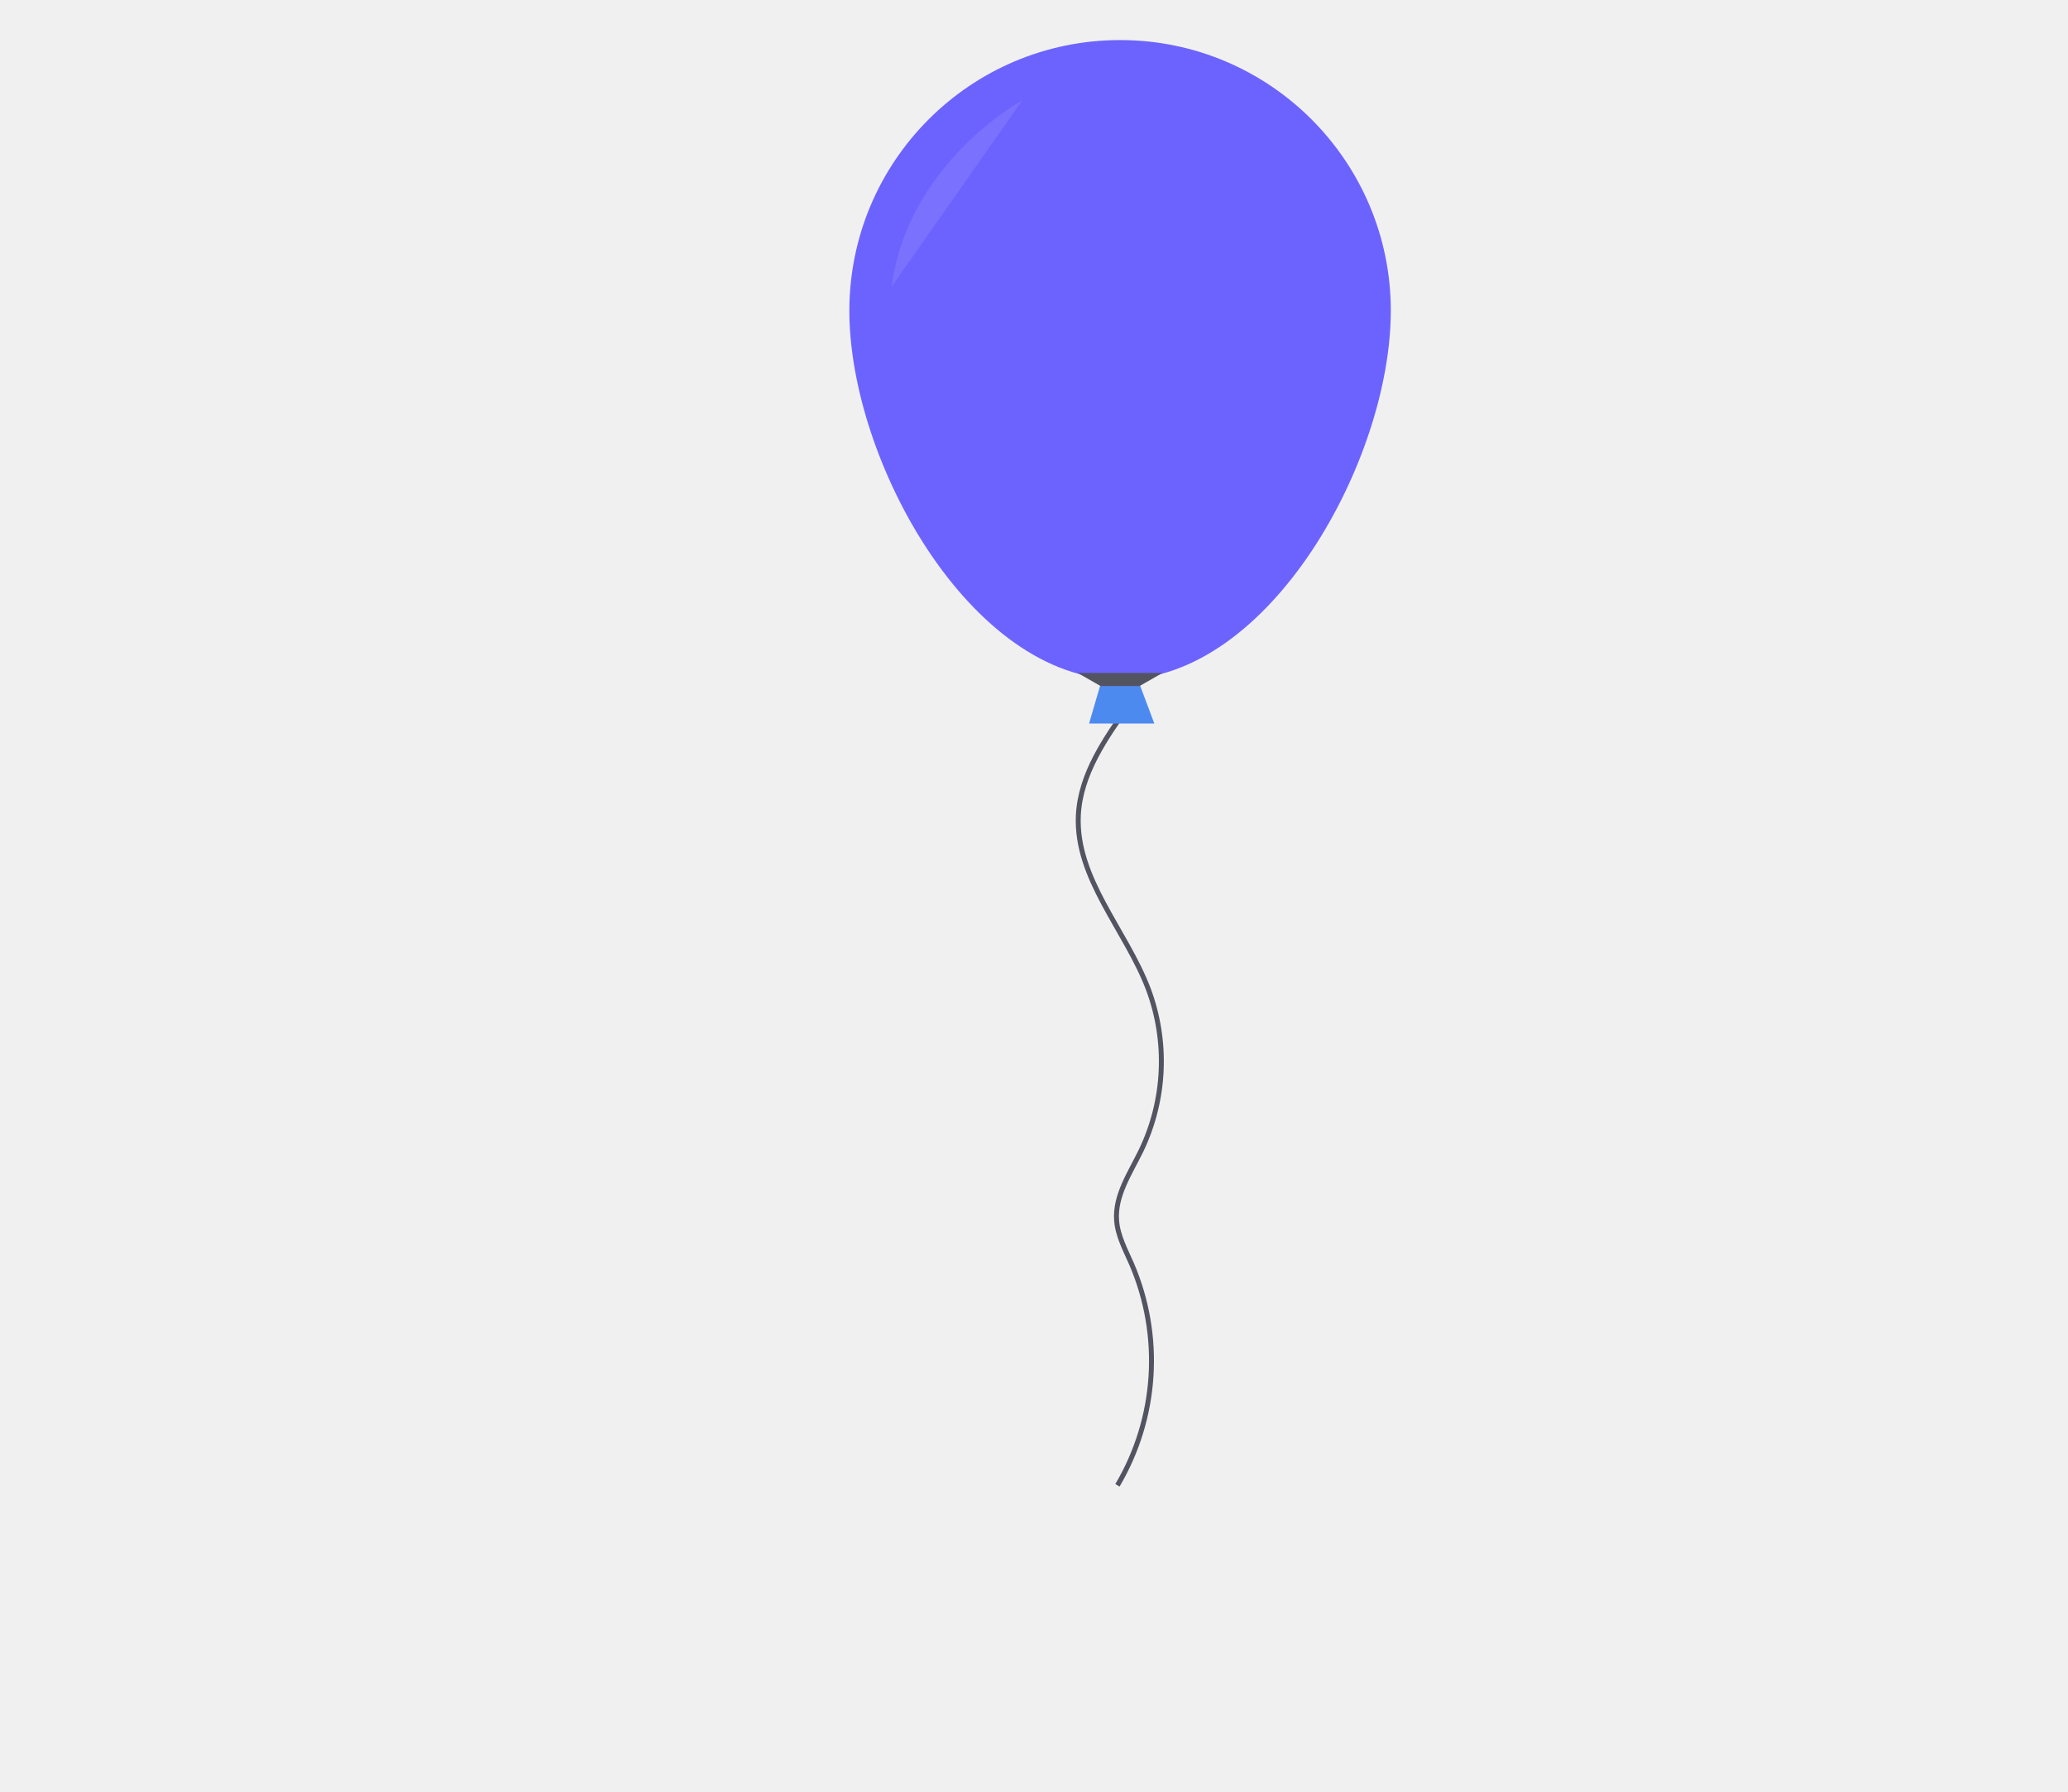
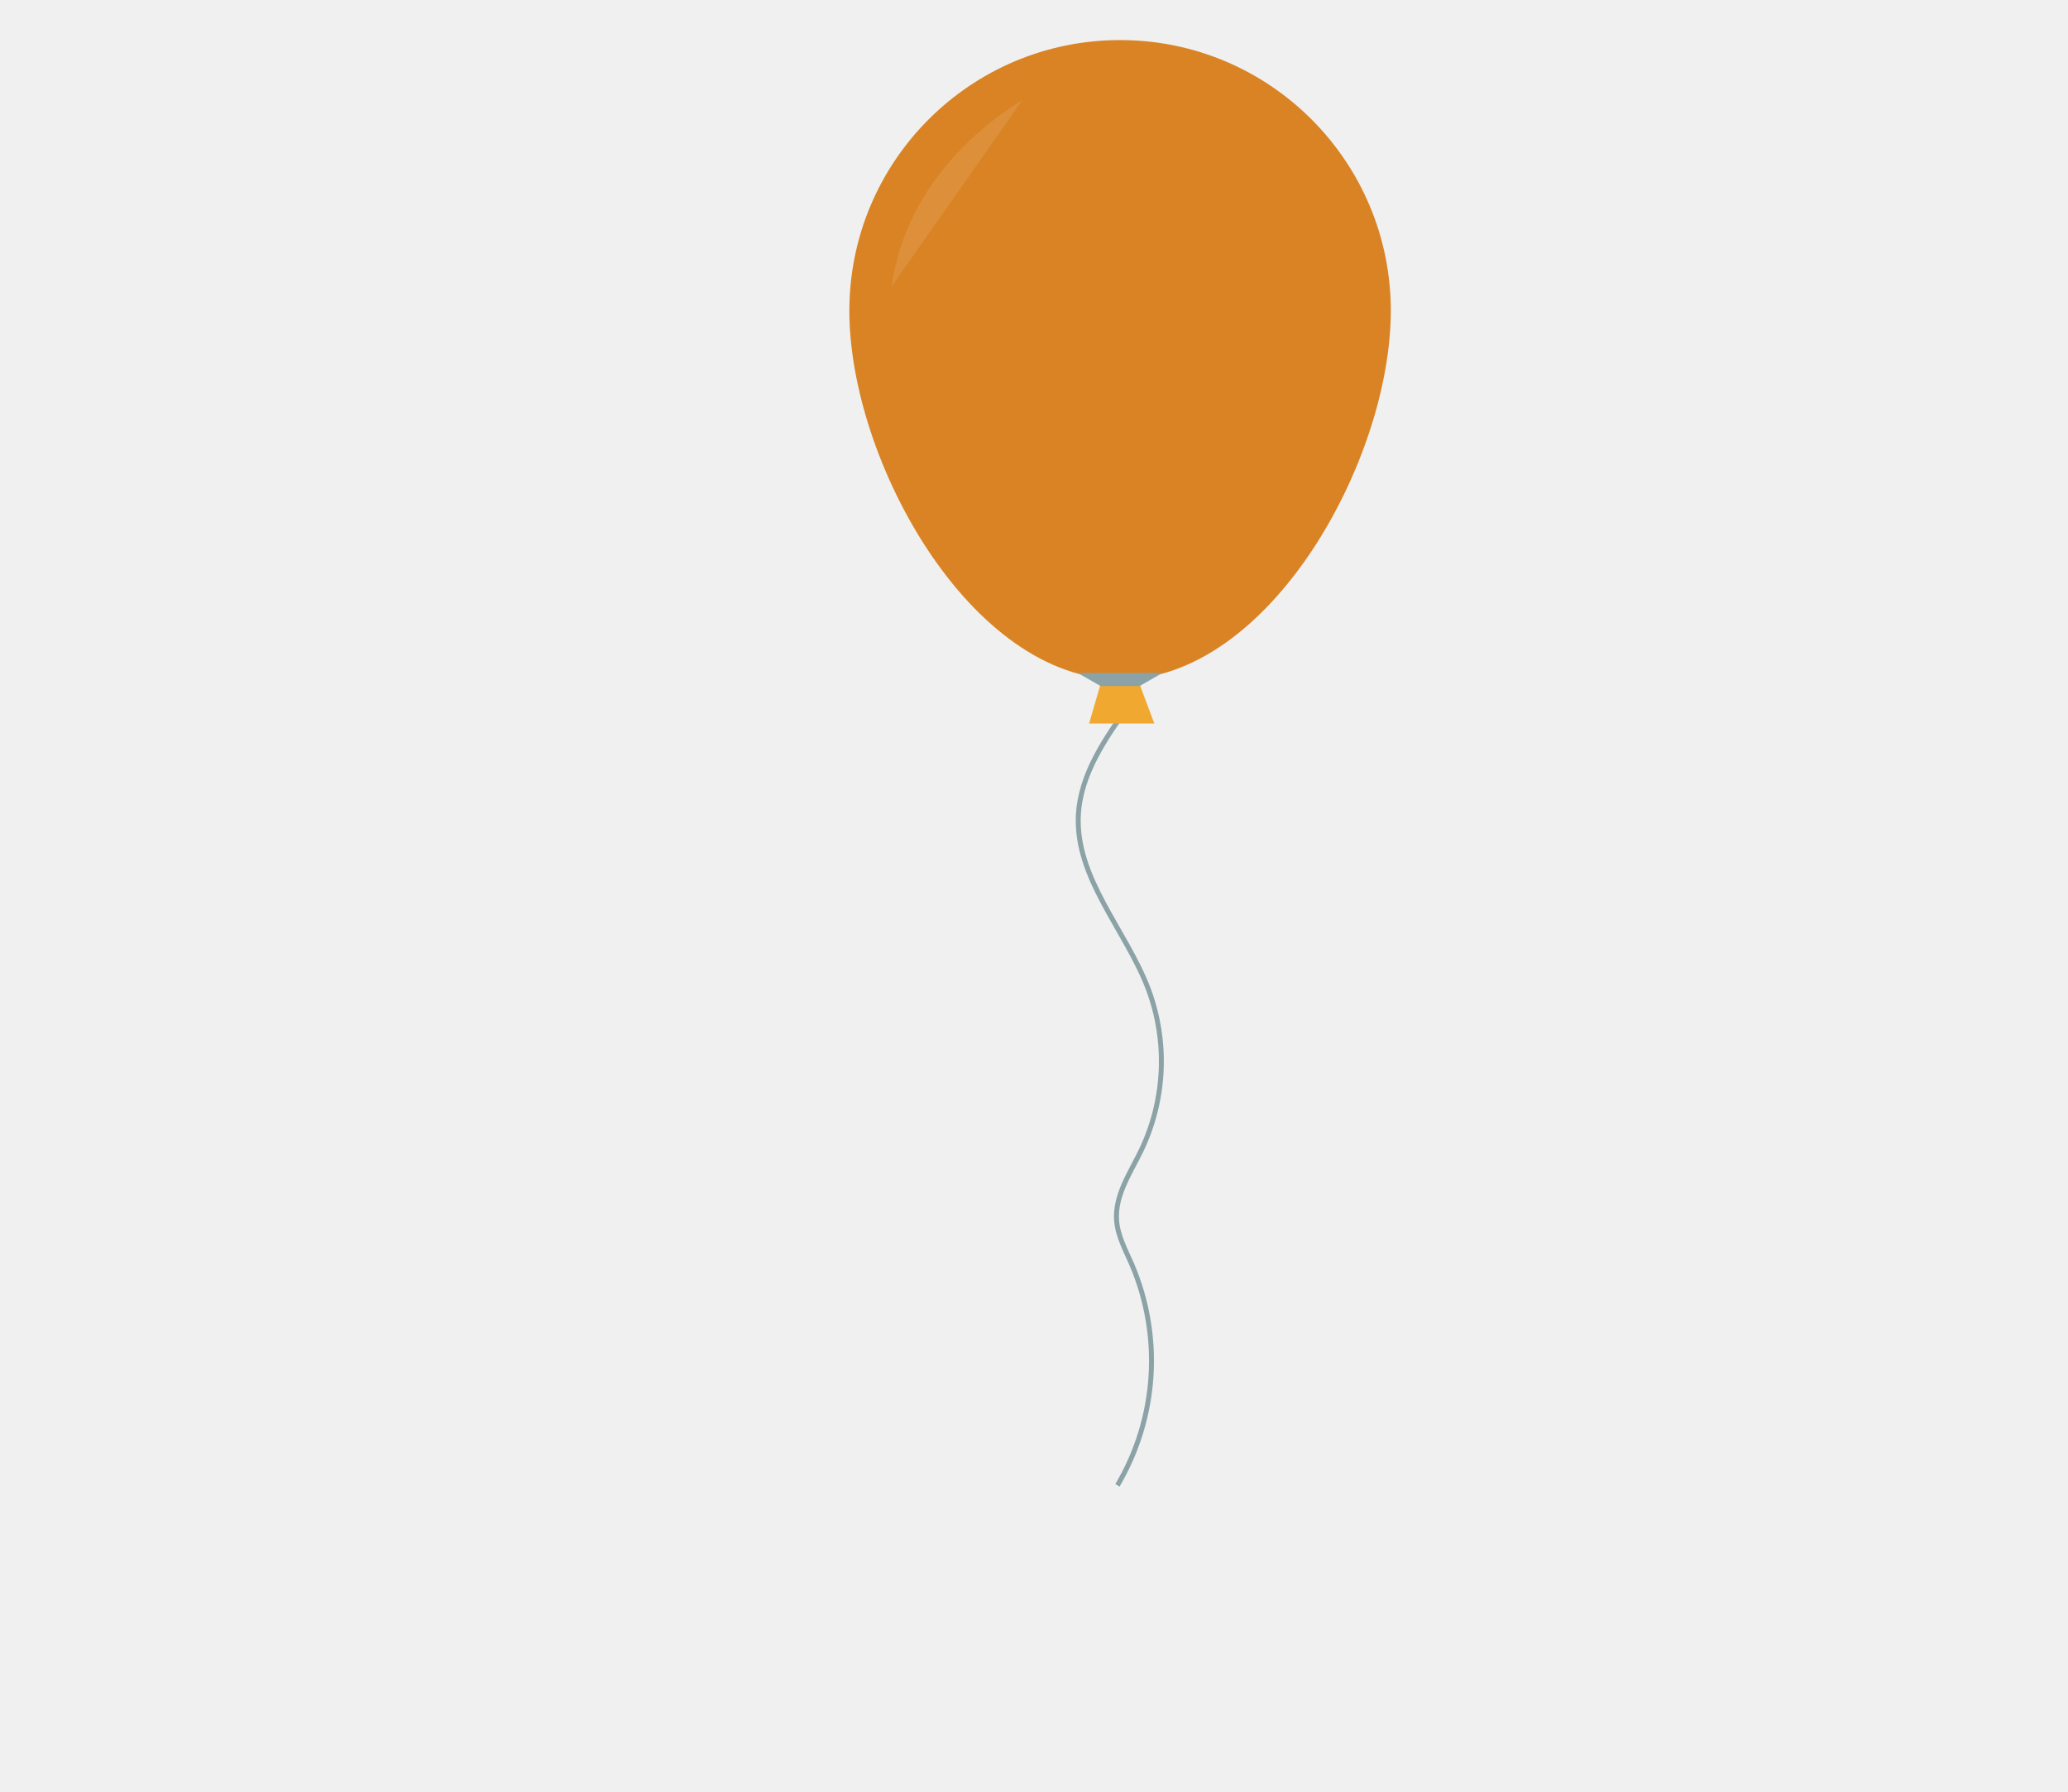
<svg xmlns="http://www.w3.org/2000/svg" id="683d3690-e1ab-45db-97b8-9484a1649262" data-name="Layer 1" width="839.2" height="727.08" viewBox="0 0 839.2 727.08">
  <path d="M637.45,372.4c-9.72,13.55-19.81,28.12-20.64,44.78-1.27,25.59,19.2,46.52,28.34,70.46a83.74,83.74,0,0,1-2.81,65.5c-4.46,9.22-10.82,18.38-10,28.59.47,6.23,3.59,11.9,6.1,17.63a99.4,99.4,0,0,1-5.77,89.75" transform="translate(-180.4 -86.46)" fill="none" stroke-miterlimit="10" stroke-width="2" stroke="url(#1a6f3992-5825-4187-85b9-fb55ca803b83)" />
-   <path d="M638.65,372.4C628.94,386,618.85,400.53,618,417.18c-1.27,25.59,19.2,46.52,28.34,70.46a83.74,83.74,0,0,1-2.81,65.5c-4.46,9.22-10.82,18.38-10,28.59.47,6.23,3.59,11.9,6.1,17.63a99.4,99.4,0,0,1-5.77,89.75" transform="translate(-180.4 -86.46)" fill="none" stroke="#535461" stroke-miterlimit="10" stroke-width="2" />
-   <polygon points="468.43 293.56 441.95 293.56 446.59 277.68 462.47 277.68 468.43 293.56" fill="#4d8af0" />
-   <path d="M744.79,212.58c0,60.68-49.19,149.57-109.86,149.57s-109.86-88.9-109.86-149.57a109.86,109.86,0,0,1,219.73,0Z" transform="translate(-180.4 -86.46)" fill="#6c63ff" />
-   <polygon points="462.47 278.34 446.59 278.34 437.32 273.04 471.74 273.04 462.47 278.34" fill="#535461" />
+   <path d="M638.65,372.4C628.94,386,618.85,400.53,618,417.18c-1.27,25.59,19.2,46.52,28.34,70.46a83.74,83.74,0,0,1-2.81,65.5c-4.46,9.22-10.82,18.38-10,28.59.47,6.23,3.59,11.9,6.1,17.63a99.4,99.4,0,0,1-5.77,89.75" transform="translate(-180.4 -86.46)" fill="none" stroke="#8ba3a6" stroke-miterlimit="10" stroke-width="2" />
+   <polygon points="468.43 293.56 441.95 293.56 446.59 277.68 462.47 277.68 468.43 293.56" fill="#f0a830" />
+   <path d="M744.79,212.58c0,60.68-49.19,149.57-109.86,149.57s-109.86-88.9-109.86-149.57a109.86,109.86,0,0,1,219.73,0Z" transform="translate(-180.4 -86.46)" fill="#d98324" />
+   <polygon points="462.47 278.34 446.59 278.34 437.32 273.04 471.74 273.04 462.47 278.34" fill="#8ba3a6" />
  <path d="M595.22,127.2s-46.33,25.15-52.95,75.45" transform="translate(-180.4 -86.46)" fill="#fff" opacity="0.1" />
</svg>
